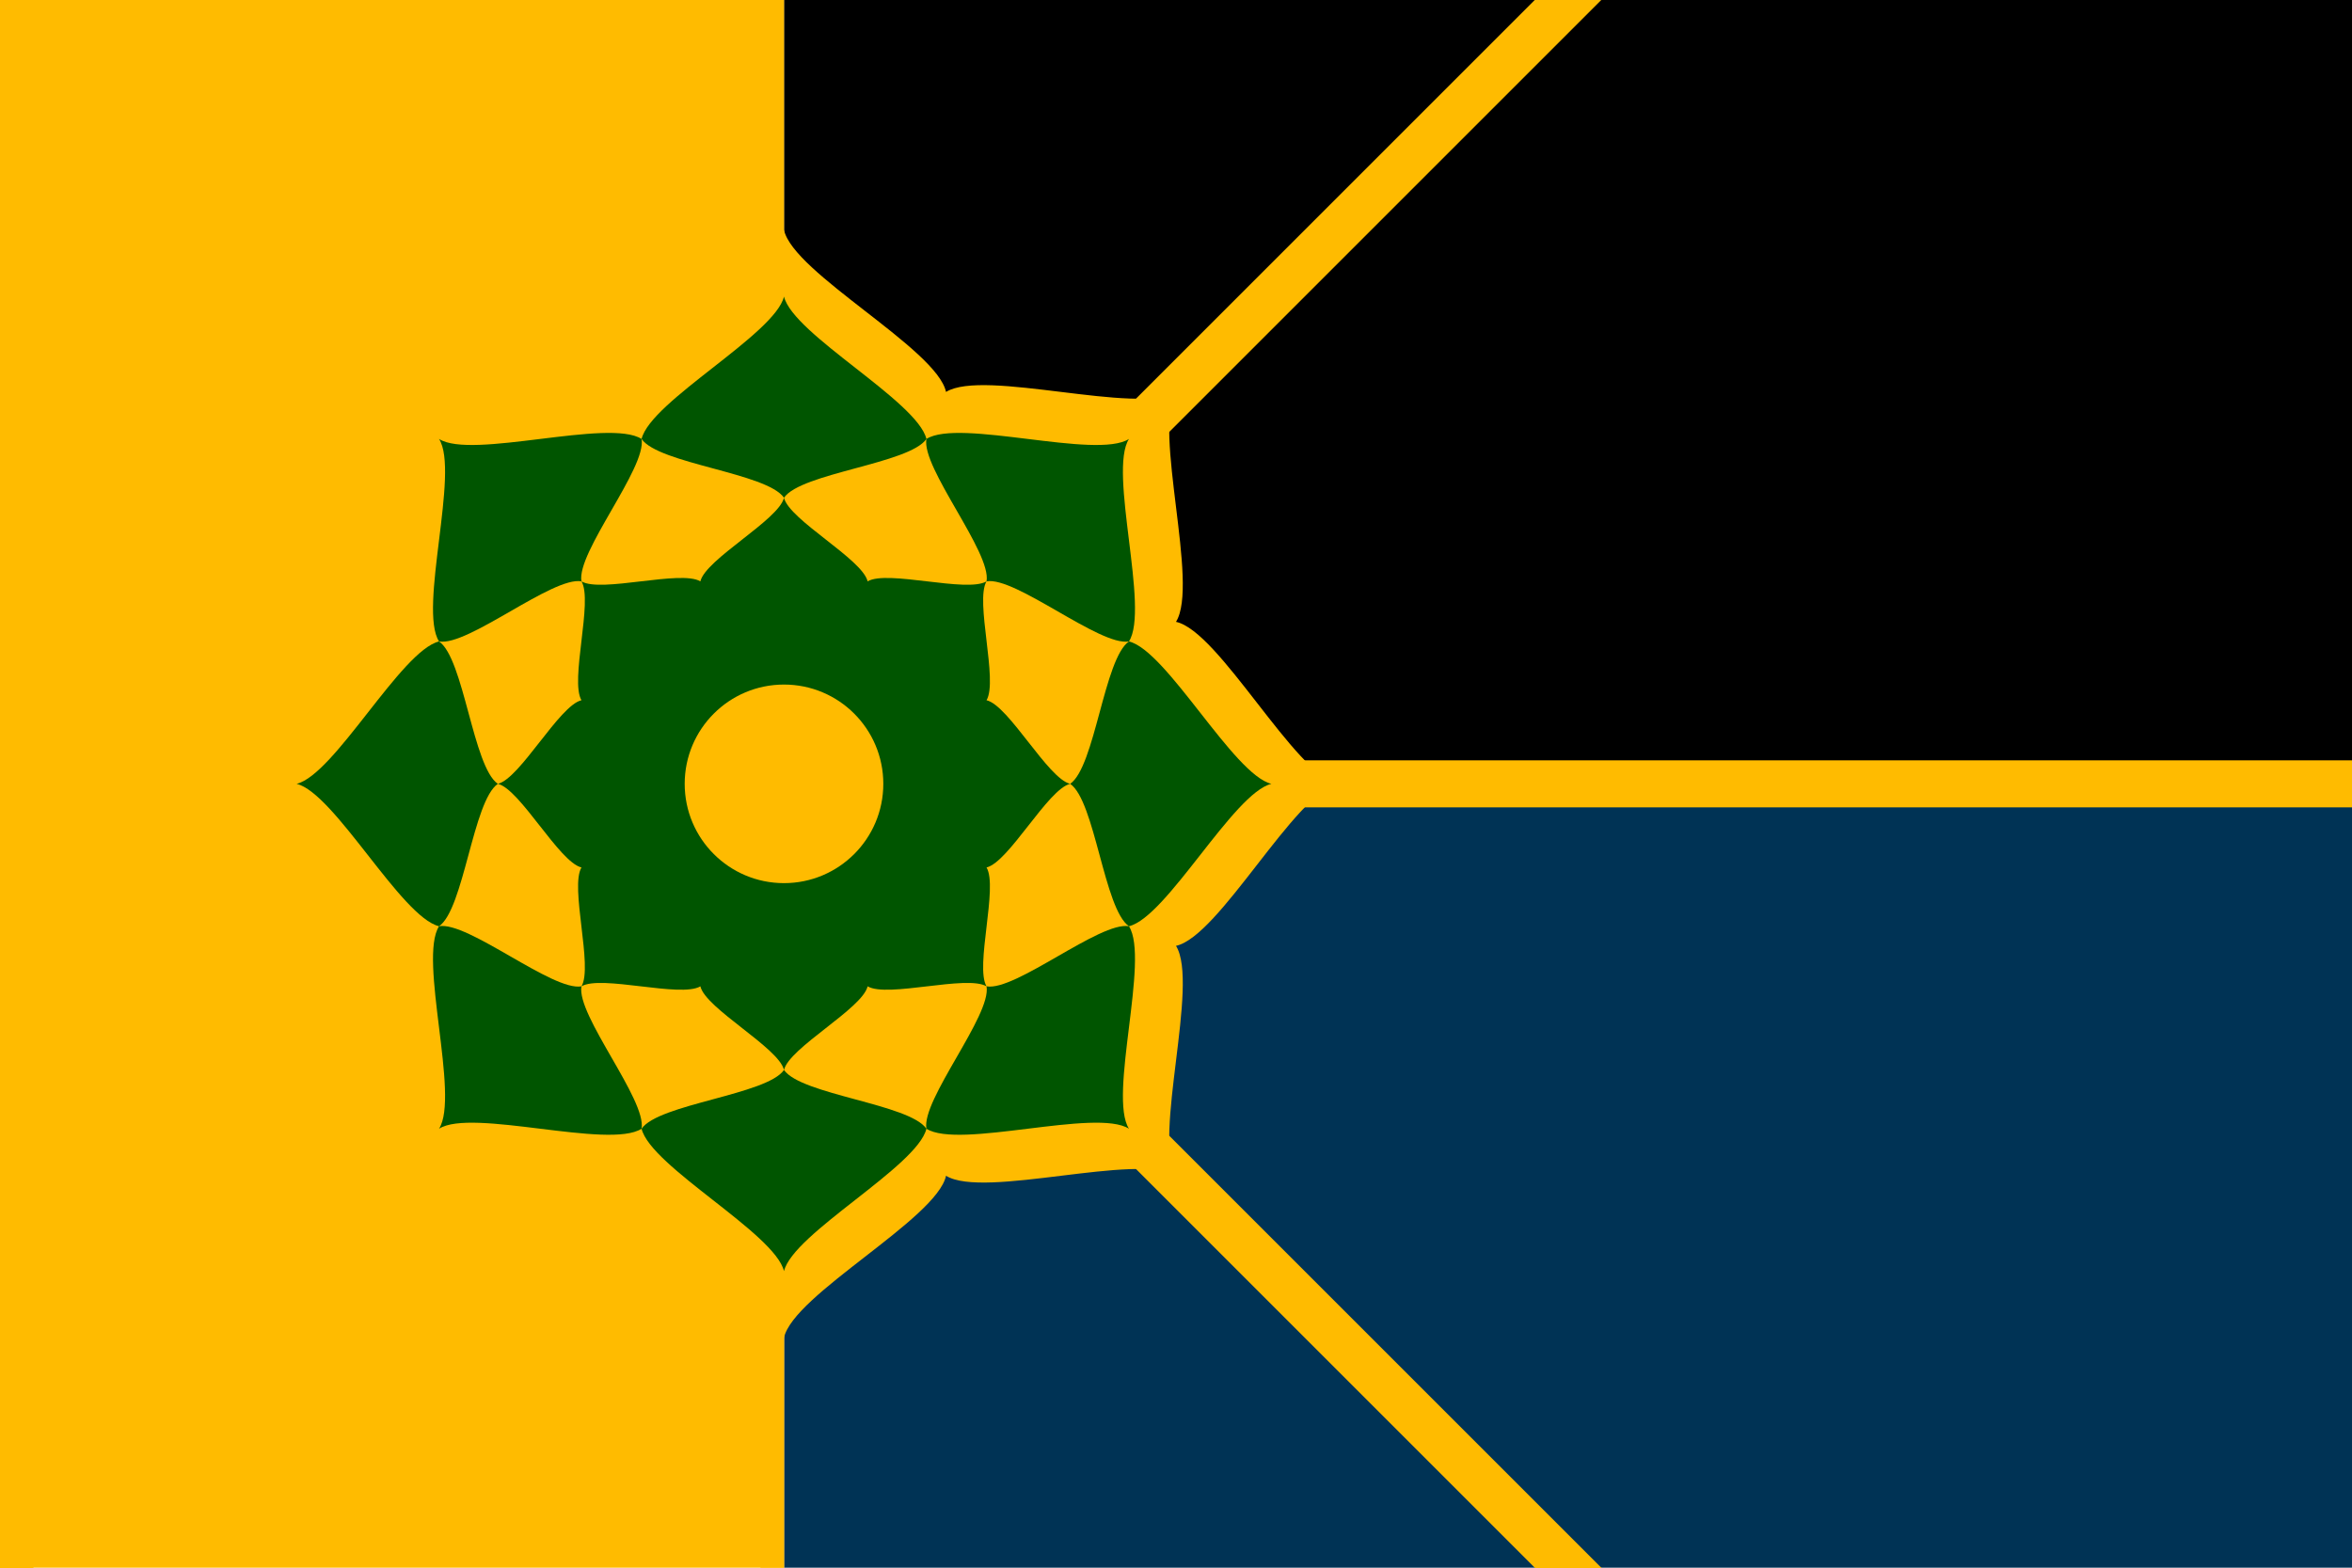
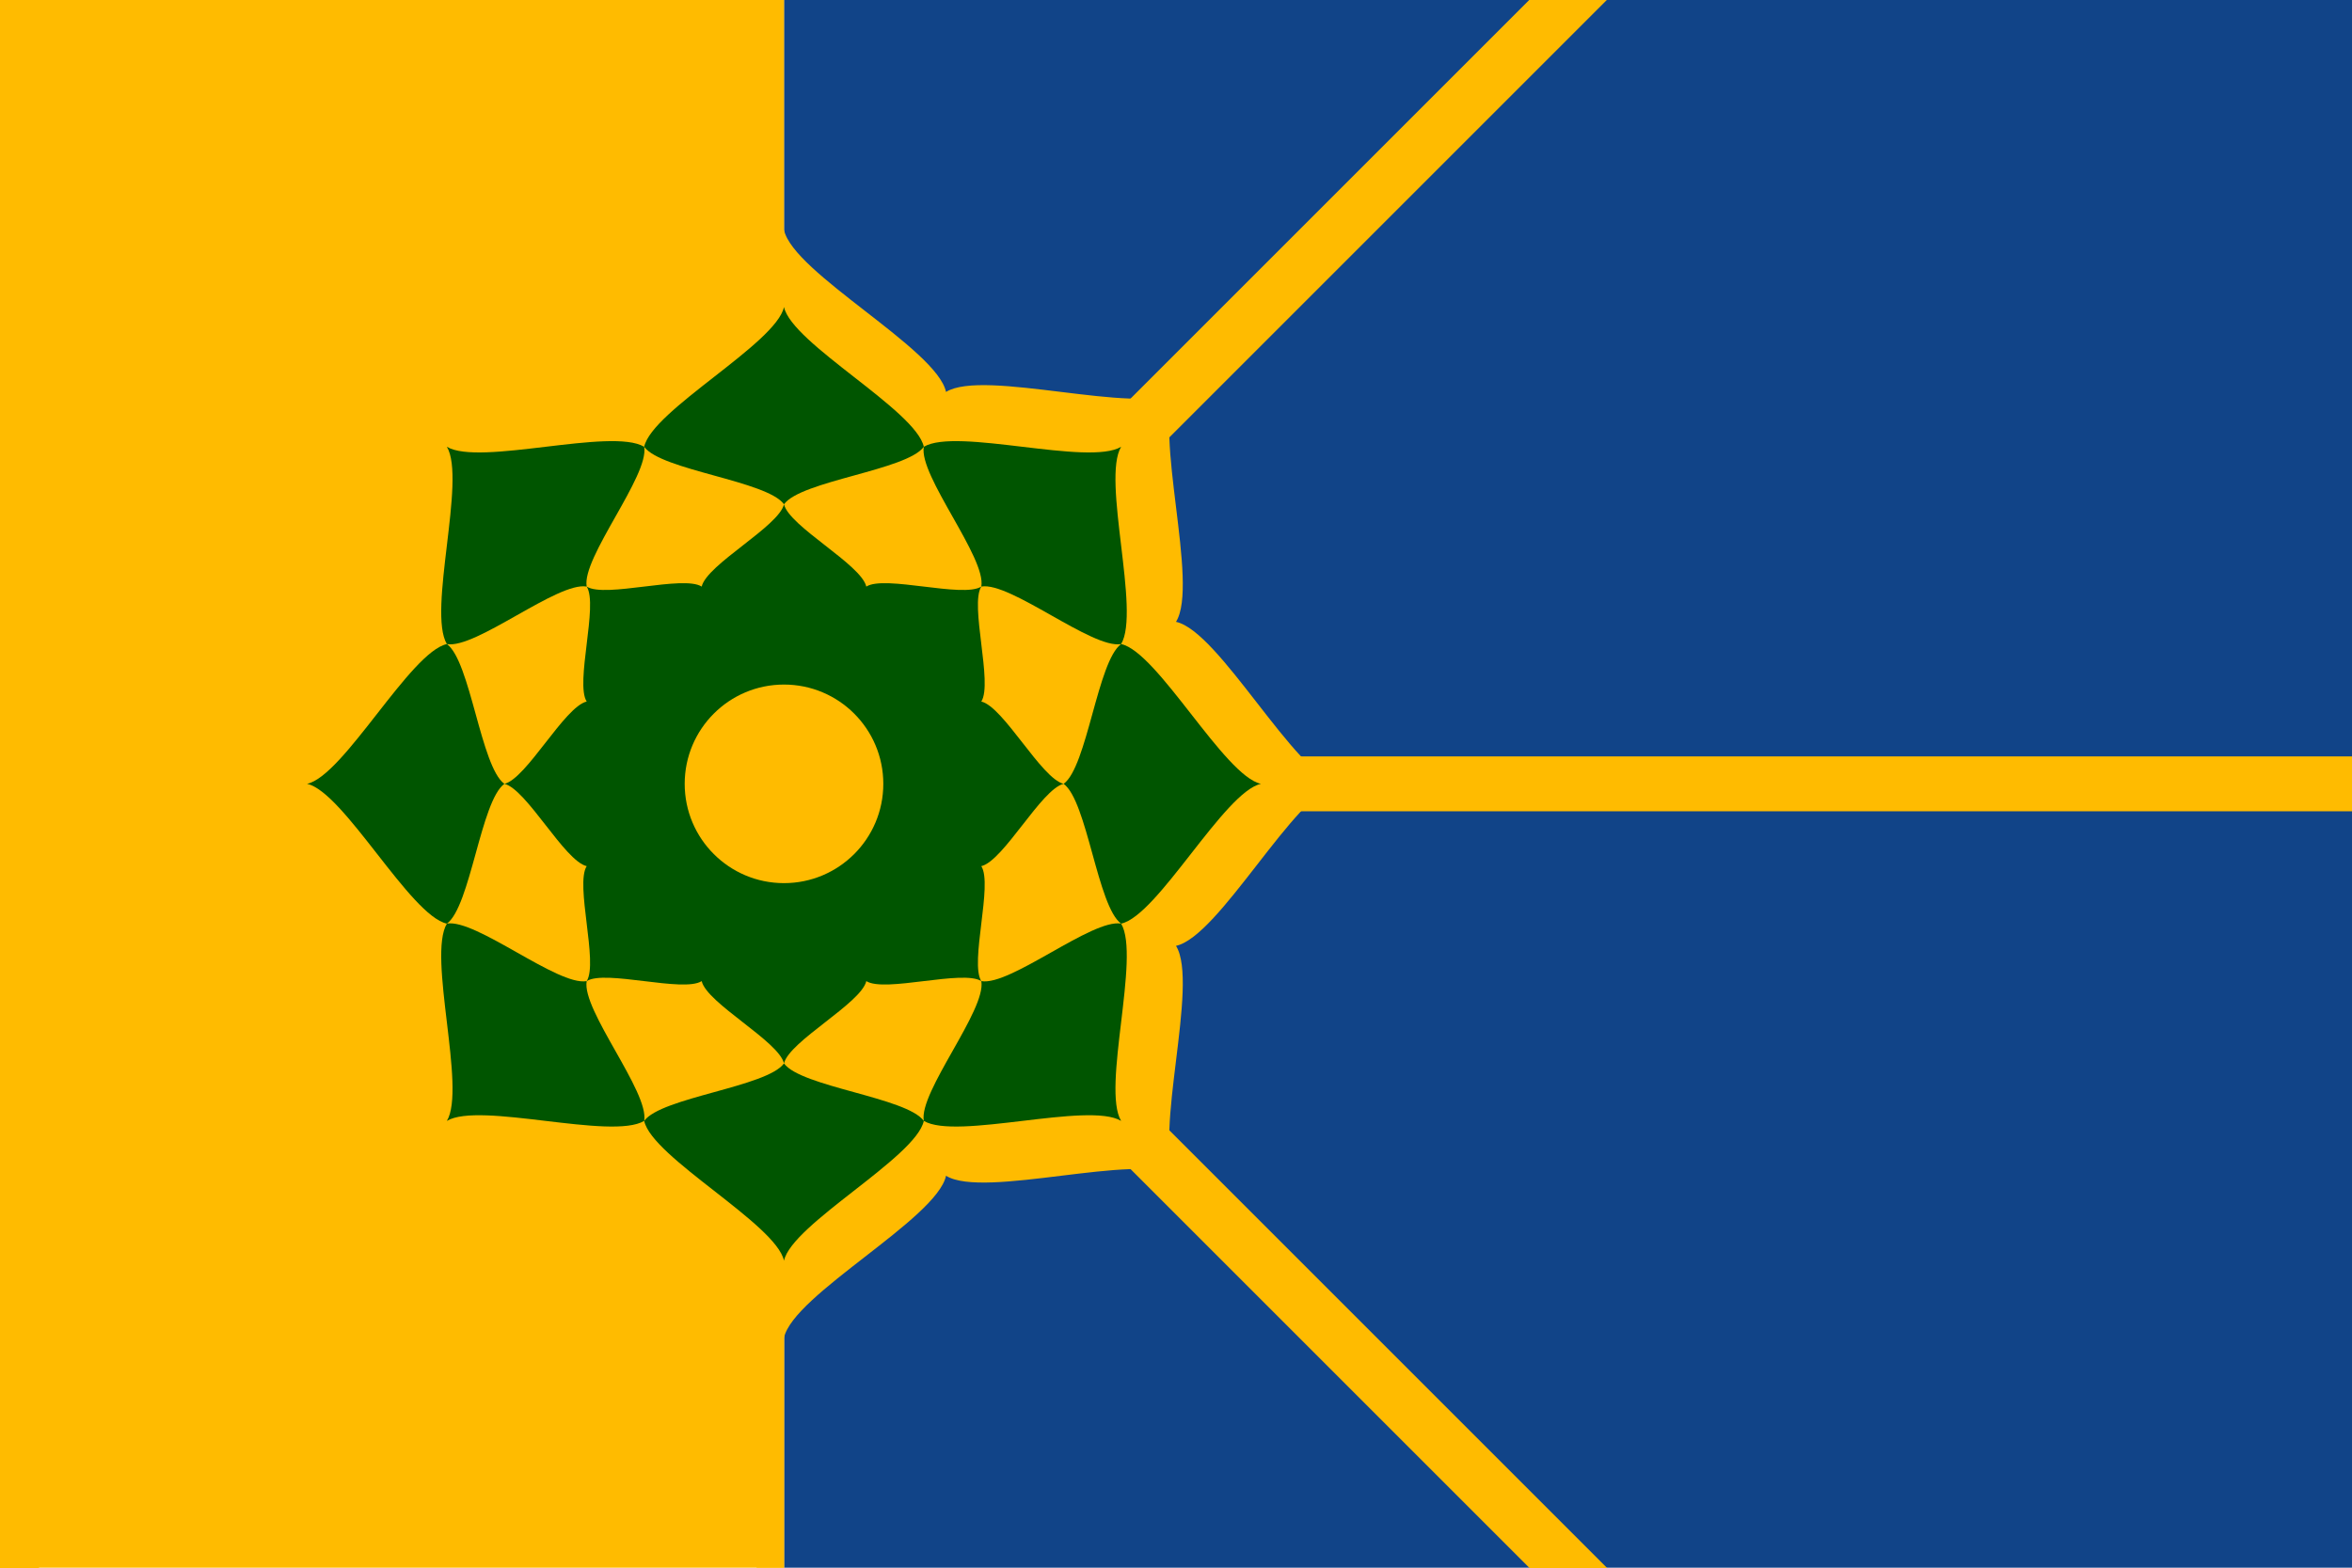
<svg height="1200" width="1800">
  <path d="M 600 600 L 0 600 L 0 0 L 0 0 Z" fill="#ffbb00" />
  <path d="M 600 600 L 0 0 L 0 0 L 600 0 Z" fill="#ffbb00" />
-   <path d="M 600 600 L 600 0 L 1800 0 L 1200 0 Z" fill="#000000" />
-   <path d="M 600 600 L 1200 0 L 1800 0 L 1800 600 Z" fill="#000000" />
-   <path d="M 600 600 L 1800 600 L 1800 1200 L 1200 1200 Z" fill="#003355" />
-   <path d="M 600 600 L 1200 1200 L 1800 1200 L 600 1200 Z" fill="#003355" />
+   <path d="M 600 600 L 600 0 L 1800 0 L 1200 0 Z" fill="#114488" />
+   <path d="M 600 600 L 1200 0 L 1800 0 L 1800 600 Z" fill="#114488" />
+   <path d="M 600 600 L 1800 600 L 1800 1200 L 1200 1200 Z" fill="#114488" />
+   <path d="M 600 600 L 1200 1200 L 1800 1200 L 600 1200 Z" fill="#114488" />
  <path d="M 600 600 L 600 1200 L 0 1200 L 0 1200 Z" fill="#ffbb00" />
  <path d="M 600 600 L 0 1200 L 0 1200 L 0 600 Z" fill="#ffbb00" />
-   <path d="M 0 582.0 L 1800 582.0 L 1800 618.0 L 0 618.0 Z" fill="#ffbb00" />
-   <path d="M 582.0 0 L 600.0 0 L 600.0 1200 L 582.0 1200 Z" fill="#ffbb00" />
-   <path d="M -48.728 1223.272 L -23.272 1248.728 L 1248.728 -23.272 L 1223.272 -48.728 Z" fill="#ffbb00" />
-   <path d="M -48.728 -23.272 L -23.272 -48.728 L 1248.728 1223.272 L 1223.272 1248.728 Z" fill="#ffbb00" />
+   <path d="M 0 579.0 L 1800 579.0 L 1800 621.0 L 0 621.0 Z" fill="#ffbb00" />
+   <path d="M 579.0 0 L 600.0 0 L 600.0 1200 L 579.0 1200 Z" fill="#ffbb00" />
+   <path d="M -56.849 1227.151 L -27.151 1256.849 L 1256.849 -27.151 L 1227.151 -56.849 Z" fill="#ffbb00" />
+   <path d="M -56.849 -27.151 L -27.151 -56.849 L 1256.849 1227.151 L 1227.151 1256.849 Z" fill="#ffbb00" />
  <path d="M 600 176 C 607 209, 717 267, 724 300 C 753 282, 871 318, 900 300 C 882 329, 918 447, 900 476 C 933 483, 991 593, 1024 600 C 991 607, 933 717, 900 724 C 918 753, 882 871, 900 900 C 871 882, 753 918, 724 900 C 717 933, 607 991, 600 1024 C 593 991, 483 933, 476 900 C 447 918, 329 882, 300 900 C 318 871, 282 753, 300 724 C 267 717, 209 607, 176 600 C 209 593, 267 483, 300 476 C 282 447, 318 329, 300 300 C 329 318, 447 282, 476 300 C 483 267, 593 209, 600 176 Z" fill="#ffbb00" />
-   <path d="M 600 227 C 607 256, 702 307, 709 336 C 734 320, 839 352, 864 336 C 848 361, 880 466, 864 491 C 893 498, 944 593, 973 600 C 944 607, 893 702, 864 709 C 880 734, 848 839, 864 864 C 839 848, 734 880, 709 864 C 702 893, 607 944, 600 973 C 593 944, 498 893, 491 864 C 466 880, 361 848, 336 864 C 352 839, 320 734, 336 709 C 307 702, 256 607, 227 600 C 256 593, 307 498, 336 491 C 320 466, 352 361, 336 336 C 361 352, 466 320, 491 336 C 498 307, 593 256, 600 227 Z" fill="#005500" />
-   <path d="M 709 336 C 705 358, 759 423, 755 445 C 777 441, 842 495, 864 491 C 845 504, 838 587, 819 600 C 838 613, 845 696, 864 709 C 842 705, 777 759, 755 755 C 759 777, 705 842, 709 864 C 696 845, 613 838, 600 819 C 587 838, 504 845, 491 864 C 495 842, 441 777, 445 755 C 423 759, 358 705, 336 709 C 355 696, 362 613, 381 600 C 362 587, 355 504, 336 491 C 358 495, 423 441, 445 445 C 441 423, 495 358, 491 336 C 504 355, 587 362, 600 381 C 613 362, 696 355, 709 336 Z" fill="#ffbb00" />
-   <path d="M 600 381 C 604 398, 660 428, 664 445 C 679 436, 740 454, 755 445 C 746 460, 764 521, 755 536 C 772 540, 802 596, 819 600 C 802 604, 772 660, 755 664 C 764 679, 746 740, 755 755 C 740 746, 679 764, 664 755 C 660 772, 604 802, 600 819 C 596 802, 540 772, 536 755 C 521 764, 460 746, 445 755 C 454 740, 436 679, 445 664 C 428 660, 398 604, 381 600 C 398 596, 428 540, 445 536 C 436 521, 454 460, 445 445 C 460 454, 521 436, 536 445 C 540 428, 596 398, 600 381 Z" fill="#005500" />
+   <path d="M 600 235 C 606 263, 701 314, 707 342 C 732 327, 833 357, 858 342 C 843 367, 873 468, 858 493 C 886 499, 937 594, 965 600 C 937 606, 886 701, 858 707 C 873 732, 843 833, 858 858 C 833 843, 732 873, 707 858 C 701 886, 606 937, 600 965 C 594 937, 499 886, 493 858 C 468 873, 367 843, 342 858 C 357 833, 327 732, 342 707 C 314 701, 263 606, 235 600 C 263 594, 314 499, 342 493 C 327 468, 357 367, 342 342 C 367 357, 468 327, 493 342 C 499 314, 594 263, 600 235 Z" fill="#005500" />
+   <path d="M 707 342 C 703 364, 755 427, 751 449 C 773 445, 836 497, 858 493 C 840 506, 832 587, 814 600 C 832 613, 840 694, 858 707 C 836 703, 773 755, 751 751 C 755 773, 703 836, 707 858 C 694 840, 613 832, 600 814 C 587 832, 506 840, 493 858 C 497 836, 445 773, 449 751 C 427 755, 364 703, 342 707 C 360 694, 368 613, 386 600 C 368 587, 360 506, 342 493 C 364 497, 427 445, 449 449 C 445 427, 497 364, 493 342 C 506 360, 587 368, 600 386 C 613 368, 694 360, 707 342 Z" fill="#ffbb00" />
+   <path d="M 600 386 C 604 403, 659 432, 663 449 C 677 440, 737 458, 751 449 C 742 463, 760 523, 751 537 C 768 541, 797 596, 814 600 C 797 604, 768 659, 751 663 C 760 677, 742 737, 751 751 C 737 742, 677 760, 663 751 C 659 768, 604 797, 600 814 C 596 797, 541 768, 537 751 C 523 760, 463 742, 449 751 C 458 737, 440 677, 449 663 C 432 659, 403 604, 386 600 C 403 596, 432 541, 449 537 C 440 523, 458 463, 449 449 C 463 458, 523 440, 537 449 C 541 432, 596 403, 600 386 Z" fill="#005500" />
  <circle cx="600" cy="600" r="76" fill="#ffbb00" />
</svg>
